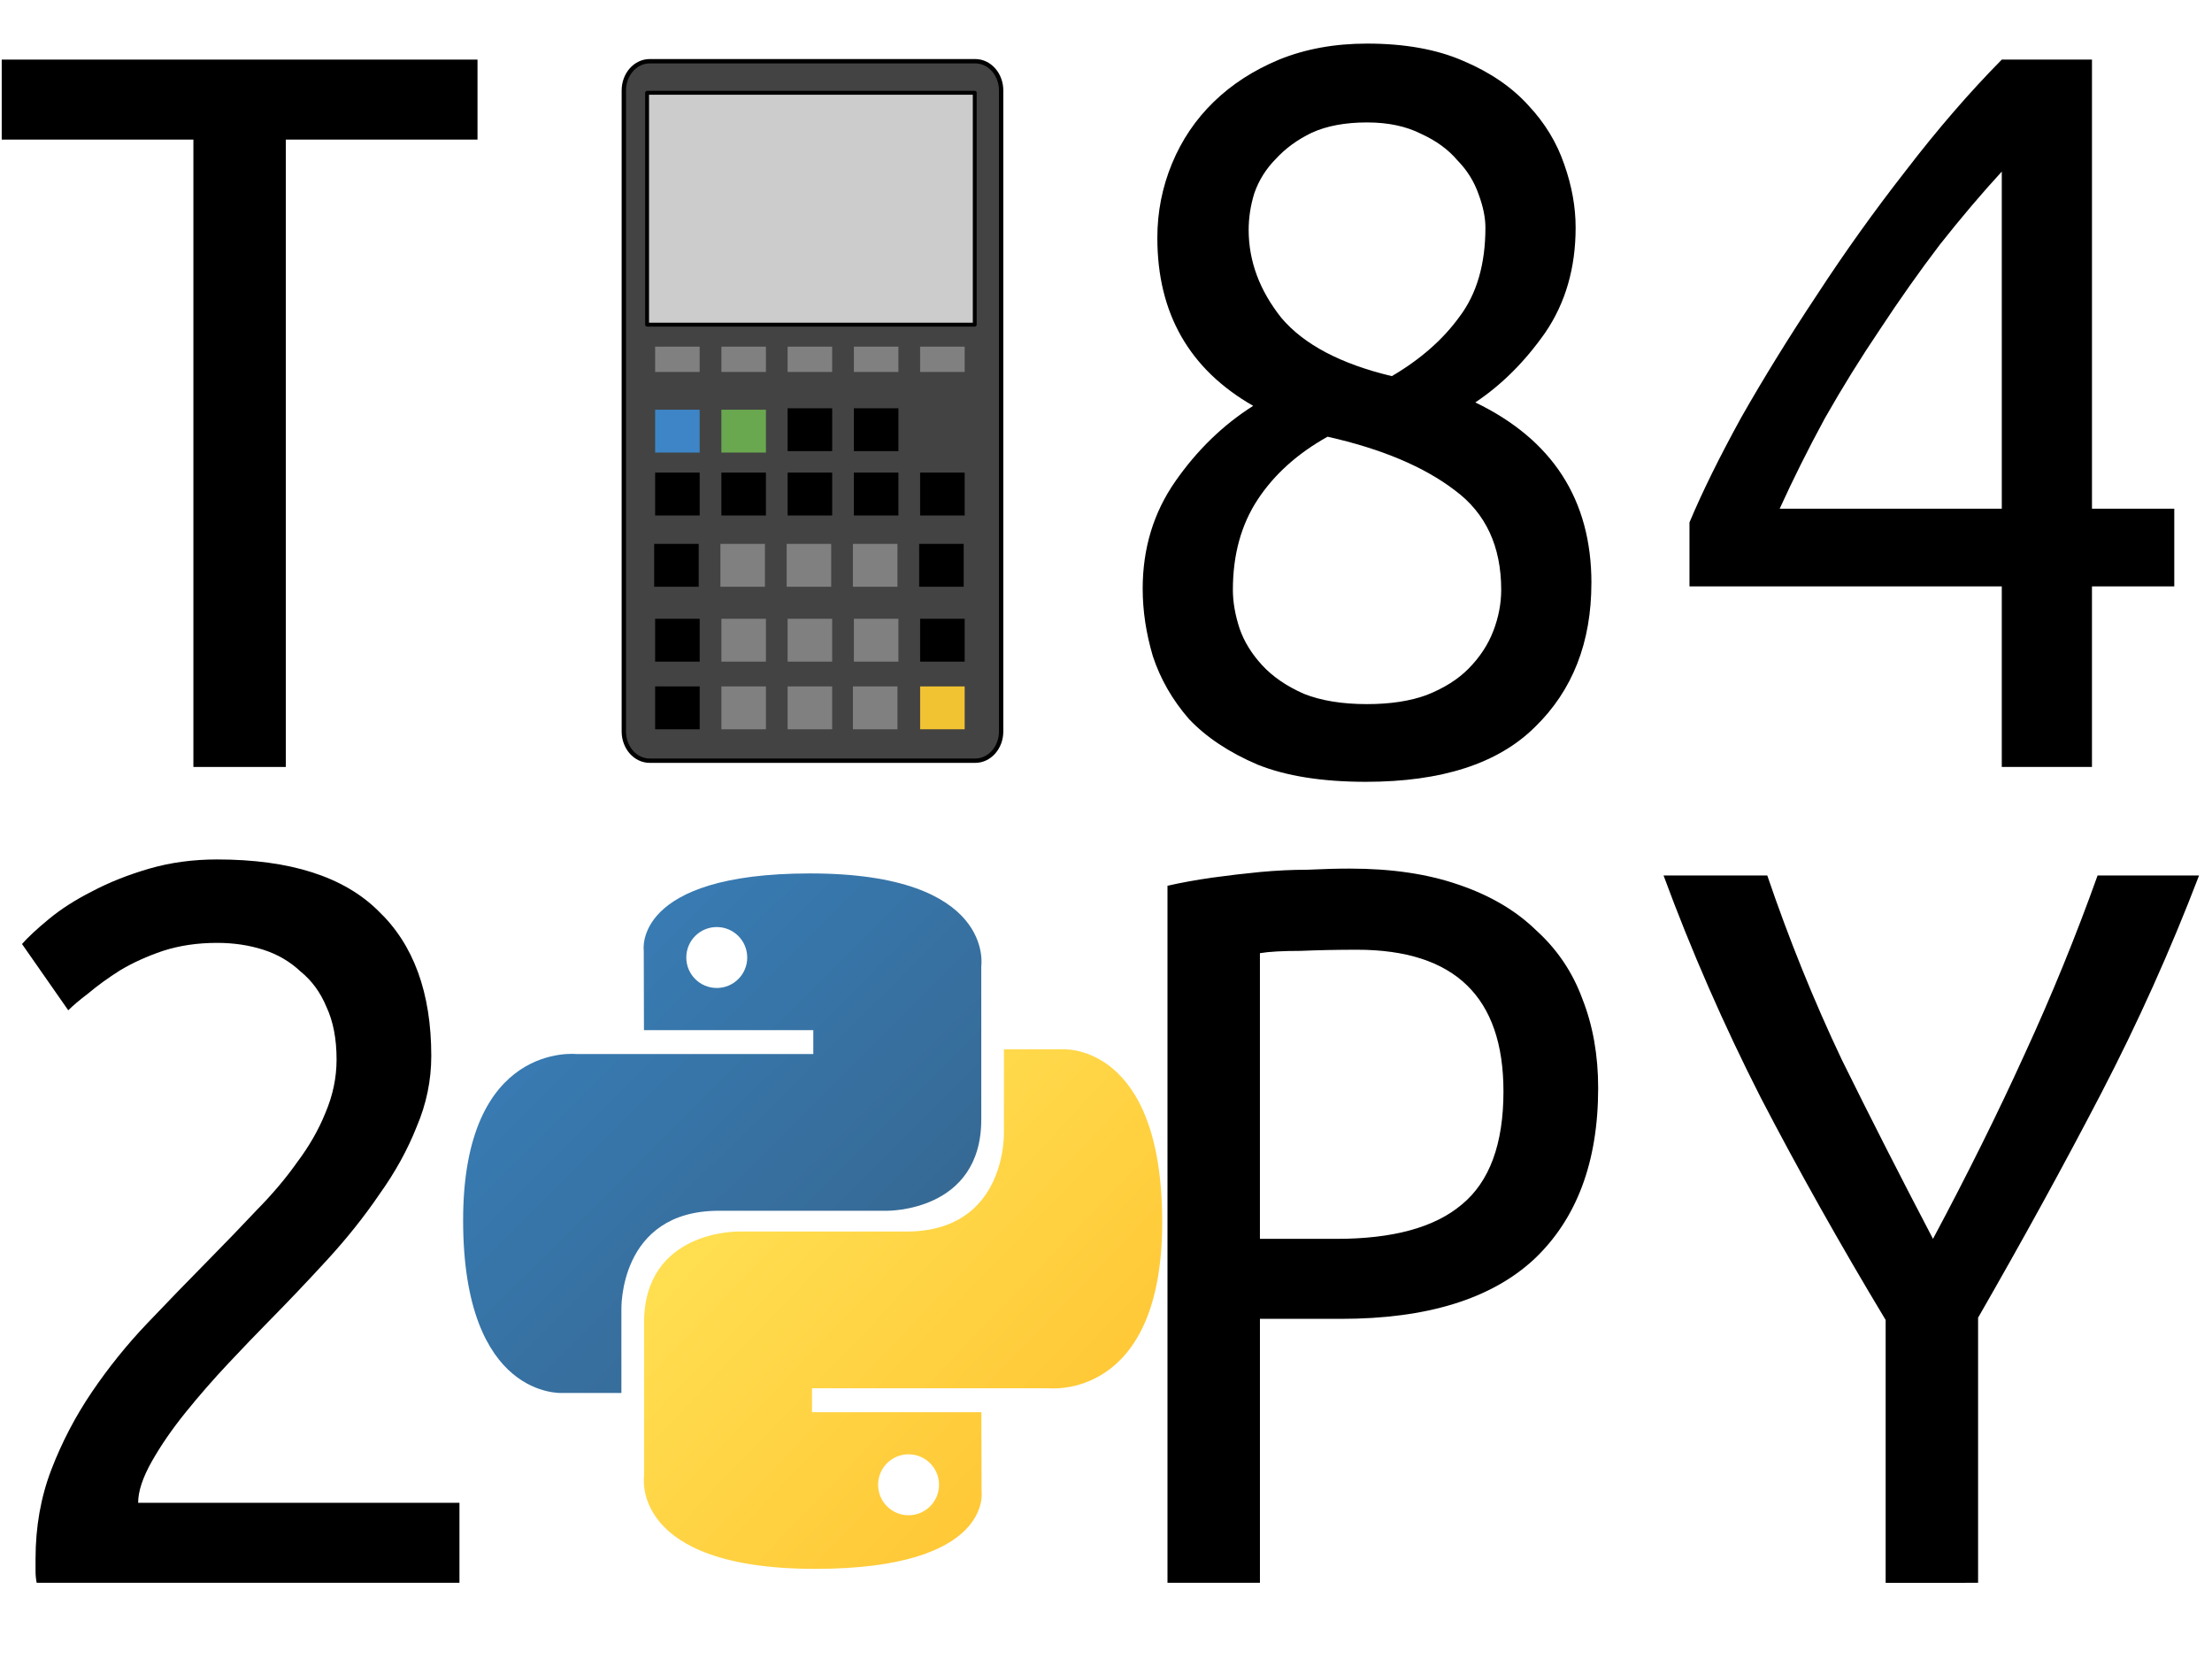
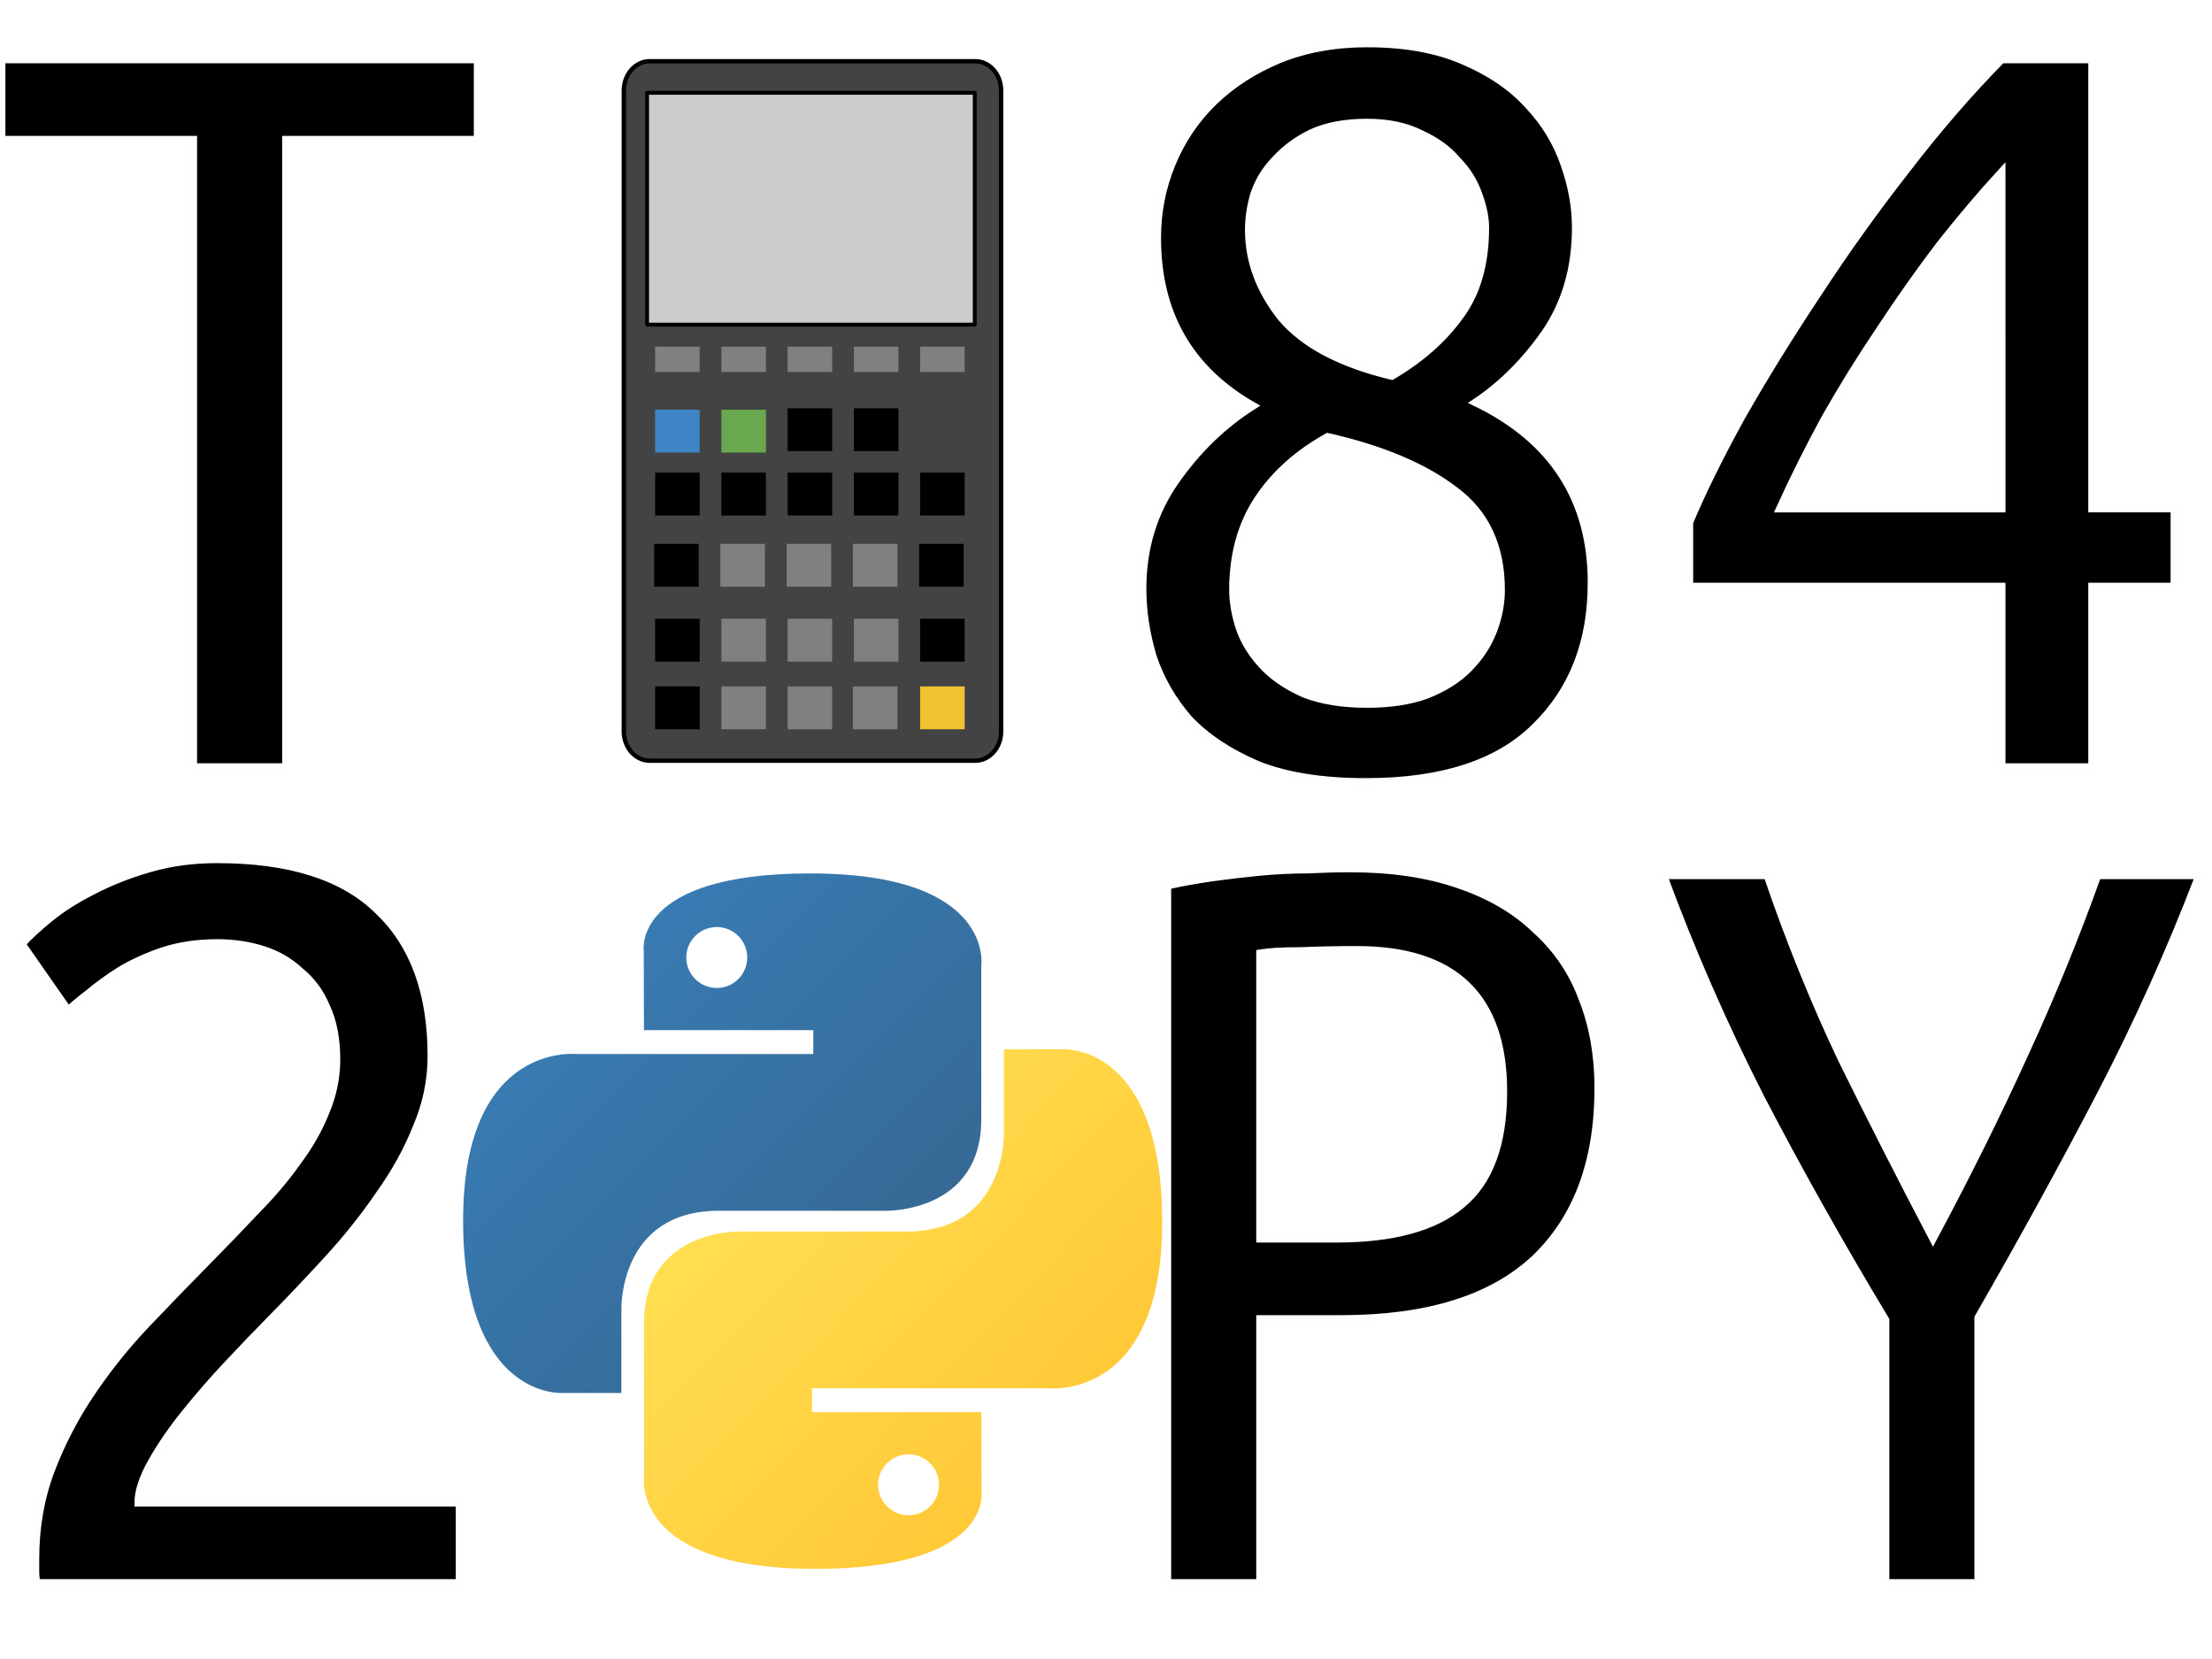
<svg xmlns="http://www.w3.org/2000/svg" xmlns:xlink="http://www.w3.org/1999/xlink" width="300mm" height="225mm" viewBox="0 0 300 225" version="1.1" id="svg84">
  <defs id="defs81">
    <linearGradient id="linearGradient11301">
      <stop id="stop11303" offset="0" style="stop-color:#ffe052;stop-opacity:1" />
      <stop id="stop11305" offset="1" style="stop-color:#ffc331;stop-opacity:1" />
    </linearGradient>
    <linearGradient gradientUnits="userSpaceOnUse" y2="168.101" x2="147.777" y1="111.921" x1="89.137" id="linearGradient11307" xlink:href="#linearGradient11301" />
    <linearGradient id="linearGradient9515">
      <stop id="stop9517" offset="0" style="stop-color:#387eb8;stop-opacity:1" />
      <stop id="stop9519" offset="1" style="stop-color:#366994;stop-opacity:1" />
    </linearGradient>
    <linearGradient gradientUnits="userSpaceOnUse" y2="131.853" x2="110.149" y1="77.07" x1="55.549" id="linearGradient9521" xlink:href="#linearGradient9515" />
  </defs>
  <g id="layer1">
-     <path d="M 64.761,8.082 V 18.931 H 38.766 v 85.087 H 26.228 V 18.931 H 0.234 V 8.082 Z" id="path28000" style="font-size:153.942px;line-height:1.25;font-family:'Ubuntu Mono';-inkscape-font-specification:'Ubuntu Mono';stroke-width:0.385" />
-     <path d="m 215.831,79.065 q 0,12.089 -7.645,19.528 -7.492,7.439 -22.936,7.439 -8.869,0 -14.679,-2.325 -5.81,-2.48 -9.327,-6.199 -3.364,-3.875 -4.893,-8.524 -1.376,-4.65 -1.376,-9.144 0,-8.214 4.434,-14.569 4.434,-6.354 10.551,-10.229 -12.997,-7.439 -12.997,-22.783 0,-5.269 1.988,-10.074 1.988,-4.805 5.658,-8.369 3.67,-3.565 8.869,-5.734 5.352,-2.17 11.927,-2.17 7.645,0 12.997,2.325 5.505,2.325 8.869,6.044 3.364,3.565 4.893,8.059 1.529,4.34 1.529,8.524 0,8.214 -4.128,14.259 -4.128,5.889 -9.48,9.454 15.749,7.594 15.749,24.488 z m -48.624,0.93 q 0,2.48 0.917,5.269 0.917,2.635 3.058,4.96 2.141,2.325 5.658,3.875 3.517,1.395 8.563,1.395 4.74,0 8.104,-1.24 3.517,-1.395 5.658,-3.565 2.294,-2.325 3.364,-5.114 1.07,-2.79 1.07,-5.579 0,-8.834 -6.269,-13.484 -6.269,-4.805 -17.278,-7.284 -6.116,3.41 -9.48,8.524 -3.364,5.114 -3.364,12.244 z m 34.251,-49.13 q 0,-2.015 -0.917,-4.495 -0.917,-2.635 -2.905,-4.65 -1.835,-2.17 -4.893,-3.565 -3.058,-1.55 -7.34,-1.55 -4.434,0 -7.492,1.395 -2.905,1.395 -4.893,3.565 -1.988,2.015 -2.905,4.65 -0.765,2.48 -0.765,4.96 0,6.354 4.434,11.934 4.587,5.424 14.985,7.904 5.81,-3.41 9.174,-8.059 3.517,-4.65 3.517,-12.089 z" id="path28002" style="font-size:153.942px;line-height:1.25;font-family:'Ubuntu Mono';-inkscape-font-specification:'Ubuntu Mono';stroke-width:0.385" />
-     <path d="m 229.134,70.851 q 2.599,-6.199 7.034,-14.259 4.587,-8.059 10.245,-16.583 5.658,-8.679 12.08,-16.893 6.422,-8.369 12.997,-15.034 h 12.232 V 68.991 h 11.162 v 10.539 H 283.721 V 104.017 H 271.489 V 79.53 h -42.355 z m 42.355,-47.58 q -4.128,4.495 -8.41,9.919 -4.128,5.424 -8.104,11.469 -3.976,5.889 -7.492,12.089 -3.364,6.199 -6.116,12.244 h 30.123 z" id="path28004" style="font-size:153.942px;line-height:1.25;font-family:'Ubuntu Mono';-inkscape-font-specification:'Ubuntu Mono';stroke-width:0.385" />
-     <path d="m 58.491,143.221 q 0,4.96 -1.988,9.609 -1.835,4.65 -5.046,9.144 -3.058,4.495 -7.034,8.834 -3.976,4.34 -8.104,8.524 -2.294,2.325 -5.352,5.579 -3.058,3.255 -5.81,6.664 -2.752,3.41 -4.587,6.664 -1.835,3.255 -1.835,5.579 h 43.578 v 10.849 H 4.974 q -0.153,-0.775 -0.153,-1.55 0,-0.93 0,-1.705 0,-6.509 2.141,-12.089 2.141,-5.579 5.505,-10.539 3.364,-4.96 7.492,-9.299 4.281,-4.495 8.41,-8.679 3.364,-3.41 6.422,-6.664 3.211,-3.255 5.505,-6.509 2.446,-3.255 3.823,-6.664 1.529,-3.565 1.529,-7.284 0,-4.185 -1.376,-7.129 -1.223,-2.945 -3.517,-4.805 -2.141,-2.015 -5.046,-2.945 -2.905,-0.93 -6.269,-0.93 -3.976,0 -7.339,1.085 -3.211,1.085 -5.81,2.635 -2.446,1.55 -4.281,3.1 -1.835,1.395 -2.752,2.325 L 2.986,128.032 q 1.223,-1.395 3.67,-3.41 2.446,-2.015 5.81,-3.72 3.517,-1.86 7.798,-3.1 4.281,-1.24 9.174,-1.24 14.832,0 21.866,6.974 7.187,6.819 7.187,19.683 z" id="path28006" style="font-size:153.942px;line-height:1.25;font-family:'Ubuntu Mono';-inkscape-font-specification:'Ubuntu Mono';stroke-width:0.385" />
-     <path d="m 183.109,117.803 q 8.41,0 14.679,2.17 6.422,2.17 10.551,6.199 4.281,3.875 6.269,9.299 2.141,5.424 2.141,12.089 0,15.034 -8.716,23.248 -8.716,8.059 -26.147,8.059 h -11.009 v 35.801 h -12.538 v -94.541 q 2.752,-0.62 5.963,-1.085 3.364,-0.465 6.575,-0.775 3.364,-0.31 6.422,-0.31 3.211,-0.155 5.81,-0.155 z m 0.917,11.004 q -3.976,0 -7.645,0.155 -3.67,0 -5.505,0.31 v 38.746 h 10.398 q 11.468,0 16.973,-4.65 5.658,-4.65 5.658,-15.344 0,-19.218 -19.878,-19.218 z" id="path28008" style="font-size:153.942px;line-height:1.25;font-family:'Ubuntu Mono';-inkscape-font-specification:'Ubuntu Mono';stroke-width:0.385" />
-     <path d="m 255.739,214.669 v -35.647 q -9.327,-15.498 -16.973,-30.222 -7.492,-14.724 -13.15,-30.067 h 14.067 q 4.434,13.019 10.092,24.953 5.81,11.779 12.385,24.333 7.034,-13.174 12.385,-24.953 5.505,-11.934 9.939,-24.333 h 13.762 q -5.81,15.189 -13.303,29.602 -7.492,14.414 -16.667,30.377 v 35.956 z" id="path28010" style="font-size:153.942px;line-height:1.25;font-family:'Ubuntu Mono';-inkscape-font-specification:'Ubuntu Mono';stroke-width:0.385" />
+     <path d="M 64.761,8.082 V 18.931 H 38.766 v 85.087 H 26.228 V 18.931 H 0.234 V 8.082 Z" id="path28000" style="font-size:153.942px;line-height:1.25;font-family:'Ubuntu Mono';-inkscape-font-specification:'Ubuntu Mono';stroke-width:1;stroke:#fefefe;stroke-miterlimit:4;stroke-dasharray:none" />
+     <path d="m 215.831,79.065 q 0,12.089 -7.645,19.528 -7.492,7.439 -22.936,7.439 -8.869,0 -14.679,-2.325 -5.81,-2.48 -9.327,-6.199 -3.364,-3.875 -4.893,-8.524 -1.376,-4.65 -1.376,-9.144 0,-8.214 4.434,-14.569 4.434,-6.354 10.551,-10.229 -12.997,-7.439 -12.997,-22.783 0,-5.269 1.988,-10.074 1.988,-4.805 5.658,-8.369 3.67,-3.565 8.869,-5.734 5.352,-2.17 11.927,-2.17 7.645,0 12.997,2.325 5.505,2.325 8.869,6.044 3.364,3.565 4.893,8.059 1.529,4.34 1.529,8.524 0,8.214 -4.128,14.259 -4.128,5.889 -9.48,9.454 15.749,7.594 15.749,24.488 z m -48.624,0.93 q 0,2.48 0.917,5.269 0.917,2.635 3.058,4.96 2.141,2.325 5.658,3.875 3.517,1.395 8.563,1.395 4.74,0 8.104,-1.24 3.517,-1.395 5.658,-3.565 2.294,-2.325 3.364,-5.114 1.07,-2.79 1.07,-5.579 0,-8.834 -6.269,-13.484 -6.269,-4.805 -17.278,-7.284 -6.116,3.41 -9.48,8.524 -3.364,5.114 -3.364,12.244 z m 34.251,-49.13 q 0,-2.015 -0.917,-4.495 -0.917,-2.635 -2.905,-4.65 -1.835,-2.17 -4.893,-3.565 -3.058,-1.55 -7.34,-1.55 -4.434,0 -7.492,1.395 -2.905,1.395 -4.893,3.565 -1.988,2.015 -2.905,4.65 -0.765,2.48 -0.765,4.96 0,6.354 4.434,11.934 4.587,5.424 14.985,7.904 5.81,-3.41 9.174,-8.059 3.517,-4.65 3.517,-12.089 z" id="path28002" style="font-size:153.942px;line-height:1.25;font-family:'Ubuntu Mono';-inkscape-font-specification:'Ubuntu Mono';stroke-width:1;stroke:#fefefe;stroke-miterlimit:4;stroke-dasharray:none" />
+     <path d="m 229.134,70.851 q 2.599,-6.199 7.034,-14.259 4.587,-8.059 10.245,-16.583 5.658,-8.679 12.08,-16.893 6.422,-8.369 12.997,-15.034 h 12.232 V 68.991 h 11.162 v 10.539 H 283.721 V 104.017 H 271.489 V 79.53 h -42.355 z m 42.355,-47.58 q -4.128,4.495 -8.41,9.919 -4.128,5.424 -8.104,11.469 -3.976,5.889 -7.492,12.089 -3.364,6.199 -6.116,12.244 h 30.123 z" id="path28004" style="font-size:153.942px;line-height:1.25;font-family:'Ubuntu Mono';-inkscape-font-specification:'Ubuntu Mono';stroke-width:1;stroke:#fefefe;stroke-miterlimit:4;stroke-dasharray:none" />
+     <path d="m 58.491,143.221 q 0,4.96 -1.988,9.609 -1.835,4.65 -5.046,9.144 -3.058,4.495 -7.034,8.834 -3.976,4.34 -8.104,8.524 -2.294,2.325 -5.352,5.579 -3.058,3.255 -5.81,6.664 -2.752,3.41 -4.587,6.664 -1.835,3.255 -1.835,5.579 h 43.578 v 10.849 H 4.974 q -0.153,-0.775 -0.153,-1.55 0,-0.93 0,-1.705 0,-6.509 2.141,-12.089 2.141,-5.579 5.505,-10.539 3.364,-4.96 7.492,-9.299 4.281,-4.495 8.41,-8.679 3.364,-3.41 6.422,-6.664 3.211,-3.255 5.505,-6.509 2.446,-3.255 3.823,-6.664 1.529,-3.565 1.529,-7.284 0,-4.185 -1.376,-7.129 -1.223,-2.945 -3.517,-4.805 -2.141,-2.015 -5.046,-2.945 -2.905,-0.93 -6.269,-0.93 -3.976,0 -7.339,1.085 -3.211,1.085 -5.81,2.635 -2.446,1.55 -4.281,3.1 -1.835,1.395 -2.752,2.325 L 2.986,128.032 q 1.223,-1.395 3.67,-3.41 2.446,-2.015 5.81,-3.72 3.517,-1.86 7.798,-3.1 4.281,-1.24 9.174,-1.24 14.832,0 21.866,6.974 7.187,6.819 7.187,19.683 z" id="path28006" style="font-size:153.942px;line-height:1.25;font-family:'Ubuntu Mono';-inkscape-font-specification:'Ubuntu Mono';stroke-width:1;stroke:#fefefe;stroke-miterlimit:4;stroke-dasharray:none" />
+     <path d="m 183.109,117.803 q 8.41,0 14.679,2.17 6.422,2.17 10.551,6.199 4.281,3.875 6.269,9.299 2.141,5.424 2.141,12.089 0,15.034 -8.716,23.248 -8.716,8.059 -26.147,8.059 h -11.009 v 35.801 h -12.538 v -94.541 q 2.752,-0.62 5.963,-1.085 3.364,-0.465 6.575,-0.775 3.364,-0.31 6.422,-0.31 3.211,-0.155 5.81,-0.155 z m 0.917,11.004 q -3.976,0 -7.645,0.155 -3.67,0 -5.505,0.31 v 38.746 h 10.398 q 11.468,0 16.973,-4.65 5.658,-4.65 5.658,-15.344 0,-19.218 -19.878,-19.218 z" id="path28008" style="font-size:153.942px;line-height:1.25;font-family:'Ubuntu Mono';-inkscape-font-specification:'Ubuntu Mono';stroke-width:1;stroke:#fefefe;stroke-miterlimit:4;stroke-dasharray:none" />
+     <path d="m 255.739,214.669 v -35.647 q -9.327,-15.498 -16.973,-30.222 -7.492,-14.724 -13.15,-30.067 h 14.067 q 4.434,13.019 10.092,24.953 5.81,11.779 12.385,24.333 7.034,-13.174 12.385,-24.953 5.505,-11.934 9.939,-24.333 h 13.762 q -5.81,15.189 -13.303,29.602 -7.492,14.414 -16.667,30.377 v 35.956 z" id="path28010" style="font-size:153.942px;line-height:1.25;font-family:'Ubuntu Mono';-inkscape-font-specification:'Ubuntu Mono';stroke-width:1;stroke:#fefefe;stroke-miterlimit:4;stroke-dasharray:none" />
    <g style="fill:none;stroke:none;stroke-linecap:square;stroke-miterlimit:10" id="g9499" transform="matrix(0.1570993,0,0,0.1570993,82.32254,6.428337)">
      <g clip-path="url(#p.0)" id="g284">
        <path fill="#000000" fill-opacity="0" d="M 0,0 H 355.113 V 631.719 H 0 Z" fill-rule="nonzero" id="path218" style="stroke-width:0.941" />
        <path fill="#434343" d="m 14.539,37.151 v 0 c 0,-13.924 10.001,-25.212 22.338,-25.212 H 317.92 c 5.924,0 11.606,2.656 15.795,7.384 4.189,4.728 6.543,11.141 6.543,17.827 V 590.571 c 0,13.924 -10.001,25.211 -22.338,25.211 H 36.877 c -12.337,0 -22.338,-11.288 -22.338,-25.211 z" fill-rule="nonzero" id="path220" style="stroke-width:0.941" />
        <path fill="#000000" d="m 213.136,258.343 h 38.452 v 21.839 h -38.452 z" fill-rule="nonzero" id="path244-7-5-1" style="fill:#808080;stroke-width:0.723" />
        <path fill="#000000" d="m 270.329,258.343 h 38.452 v 21.839 H 270.329 Z" fill-rule="nonzero" id="path244-7-5-1-2" style="fill:#808080;stroke-width:0.723" />
        <path fill="#000000" d="m 155.944,258.343 h 38.452 v 21.839 h -38.452 z" fill-rule="nonzero" id="path244-7-5-9" style="fill:#808080;stroke-width:0.723" />
        <path stroke="#000000" stroke-width="3.765" stroke-linejoin="round" stroke-linecap="butt" d="m 14.539,37.151 v 0 c 0,-13.924 10.001,-25.212 22.338,-25.212 H 317.92 c 5.924,0 11.606,2.656 15.795,7.384 4.189,4.728 6.543,11.141 6.543,17.827 V 590.571 c 0,13.924 -10.001,25.211 -22.338,25.211 H 36.877 c -12.337,0 -22.338,-11.288 -22.338,-25.211 z" fill-rule="nonzero" id="path222" />
        <path fill="#cccccc" d="M 34.619,39.198 H 317.48 V 239.353 H 34.619 Z" fill-rule="nonzero" id="path224" style="stroke-width:0.835" />
        <path stroke="#000000" stroke-width="3.342" stroke-linejoin="round" stroke-linecap="butt" d="M 34.619,39.198 H 317.48 V 239.353 H 34.619 Z" fill-rule="nonzero" id="path226" />
        <path fill="#000000" d="m 41.56,367.085 h 38.452 v 36.999 H 41.56 Z" fill-rule="nonzero" id="path228" style="stroke-width:0.941" />
        <path fill="#000000" d="m 98.752,367.085 h 38.452 v 36.999 H 98.752 Z" fill-rule="nonzero" id="path230" style="stroke-width:0.941" />
        <path fill="#000000" d="m 155.944,367.085 h 38.452 v 36.999 h -38.452 z" fill-rule="nonzero" id="path232" style="stroke-width:0.941" />
        <path fill="#000000" d="m 213.136,367.085 h 38.452 v 36.999 h -38.452 z" fill-rule="nonzero" id="path234" style="stroke-width:0.941" />
        <path fill="#000000" d="m 270.329,367.085 h 38.452 v 36.999 H 270.329 Z" fill-rule="nonzero" id="path236" style="stroke-width:0.941" />
        <path fill="#f1c232" d="m 270.329,551.669 h 38.452 v 36.999 H 270.329 Z" fill-rule="nonzero" id="path238" style="stroke-width:0.941" />
        <path fill="#000000" d="m 155.944,311.544 h 38.452 v 36.999 h -38.452 z" fill-rule="nonzero" id="path240" style="stroke-width:0.941" />
        <path fill="#000000" d="M 40.722,428.611 H 79.174 v 36.999 H 40.722 Z" fill-rule="nonzero" id="path242" style="stroke-width:0.941" />
        <path fill="#000000" d="m 97.914,428.611 h 38.452 v 36.999 H 97.914 Z" fill-rule="nonzero" id="path244" style="fill:#808080;stroke-width:0.941" />
        <path fill="#000000" d="m 41.56,258.343 h 38.452 v 21.839 H 41.56 Z" fill-rule="nonzero" id="path244-7" style="fill:#808080;stroke-width:0.723" />
        <path fill="#000000" d="m 98.752,258.343 h 38.452 v 21.839 H 98.752 Z" fill-rule="nonzero" id="path244-7-5" style="fill:#808080;stroke-width:0.723" />
        <path fill="#000000" d="m 155.106,428.611 h 38.452 v 36.999 h -38.452 z" fill-rule="nonzero" id="path246" style="fill:#808080;stroke-width:0.941" />
        <path fill="#000000" d="m 212.298,428.611 h 38.452 v 36.999 h -38.452 z" fill-rule="nonzero" id="path248" style="fill:#808080;stroke-width:0.941" />
        <path fill="#000000" d="m 269.49,428.611 h 38.452 v 36.999 h -38.452 z" fill-rule="nonzero" id="path250" style="stroke-width:0.941" />
        <path fill="#000000" d="m 41.56,493.269 h 38.452 v 36.999 H 41.56 Z" fill-rule="nonzero" id="path252" style="stroke-width:0.941" />
        <path fill="#000000" d="m 98.752,493.269 h 38.452 v 36.999 H 98.752 Z" fill-rule="nonzero" id="path254" style="fill:#808080;stroke-width:0.941" />
        <path fill="#000000" d="m 155.944,493.269 h 38.452 v 36.999 h -38.452 z" fill-rule="nonzero" id="path256" style="fill:#808080;stroke-width:0.941" />
        <path fill="#000000" d="m 155.944,551.669 h 38.452 v 36.999 h -38.452 z" fill-rule="nonzero" id="path256-3" style="fill:#808080;stroke-width:0.941" />
        <path fill="#000000" d="m 98.752,551.669 h 38.452 v 36.999 H 98.752 Z" fill-rule="nonzero" id="path256-6" style="fill:#808080;stroke-width:0.941" />
        <path fill="#000000" d="m 213.136,493.269 h 38.452 v 36.999 h -38.452 z" fill-rule="nonzero" id="path258" style="fill:#808080;stroke-width:0.941" />
        <path fill="#000000" d="m 270.329,493.269 h 38.452 v 36.999 H 270.329 Z" fill-rule="nonzero" id="path260" style="stroke-width:0.941" />
        <path fill="#6aa84f" d="m 98.752,312.782 h 38.452 v 36.999 H 98.752 Z" fill-rule="nonzero" id="path262" style="stroke-width:0.941" />
        <path fill="#3d85c6" d="m 41.56,312.782 h 38.452 v 36.999 H 41.56 Z" fill-rule="nonzero" id="path264" style="stroke-width:0.941" />
        <path fill="#000000" d="m 41.56,551.669 h 38.452 v 36.999 H 41.56 Z" fill-rule="nonzero" id="path266" style="stroke-width:0.941" />
        <path fill="#000000" d="m 212.304,551.669 h 38.452 v 36.999 h -38.452 z" fill-rule="nonzero" id="path268" style="fill:#808080;stroke-width:0.941" />
        <path fill="#000000" d="M 213.136,311.544 H 251.588 V 348.543 H 213.136 Z" fill-rule="nonzero" id="path270" style="stroke-width:0.941" />
        <path fill="#000000" fill-opacity="0" d="M 34.666,248.343 H 317.434" fill-rule="nonzero" id="path272" style="stroke-width:0.941" />
        <path fill="#000000" fill-opacity="0" d="m 101.713,38.667 0.833,253.896" fill-rule="nonzero" id="path276" style="stroke-width:0.941" />
        <path fill="#000000" fill-opacity="0" d="m 34.469,153.266 c 2.381,6.472 7.369,26.284 14.283,38.834 6.914,12.55 16.399,27.484 27.2,36.468 10.8,8.984 21.666,15.188 37.602,17.435 15.936,2.247 38.463,1.859 58.014,-3.953 19.55,-5.812 44.589,-19.421 59.288,-30.916 14.698,-11.495 21.919,-21.935 28.903,-38.054 6.983,-16.119 10.432,-41.484 12.997,-58.661 2.566,-17.176 1.998,-31.846 2.398,-44.398 0.4,-12.552 0,-25.764 0,-30.916" fill-rule="nonzero" id="path280" style="stroke-width:0.941" />
      </g>
    </g>
    <g id="g1894" transform="matrix(0.8586352,0,0,0.8586352,24.2259,60.52645)">
      <path style="color:#000000;display:inline;overflow:visible;visibility:visible;opacity:1;fill:url(#linearGradient9521);fill-opacity:1;fill-rule:nonzero;stroke:none;stroke-width:1;stroke-linecap:butt;stroke-linejoin:miter;stroke-miterlimit:4;stroke-dasharray:none;stroke-dashoffset:0;stroke-opacity:1;marker:none;marker-start:none;marker-mid:none;marker-end:none" d="M 99.75,67.469 C 71.718,67.469 73.469,79.625 73.469,79.625 L 73.5,92.219 h 26.75 V 96 H 62.875 c 0,0 -17.938,-2.034 -17.938,26.25 -2e-6,28.284 15.656,27.281 15.656,27.281 h 9.344 v -13.125 c 0,0 -0.504,-15.656 15.406,-15.656 15.91,0 26.531,0 26.531,0 0,0 14.906,0.241 14.906,-14.406 0,-14.647 0,-24.219 0,-24.219 0,-2e-6 2.263,-14.656 -27.031,-14.656 z M 85,75.938 c 2.661,-2e-6 4.812,2.151 4.812,4.812 2e-6,2.661 -2.151,4.812 -4.812,4.812 -2.661,2e-6 -4.812,-2.151 -4.812,-4.812 -2e-6,-2.661 2.151,-4.812 4.812,-4.812 z" id="path8615" />
      <path id="path8620" d="m 100.546,177.315 c 28.032,0 26.281,-12.156 26.281,-12.156 l -0.031,-12.594 h -26.75 v -3.781 h 37.375 c 0,0 17.938,2.034 17.938,-26.25 10e-6,-28.284 -15.656,-27.281 -15.656,-27.281 h -9.344 v 13.125 c 0,0 0.504,15.656 -15.406,15.656 -15.91,0 -26.531,0 -26.531,0 0,0 -14.906,-0.241 -14.906,14.406 0,14.647 0,24.219 0,24.219 0,0 -2.263,14.656 27.031,14.656 z m 14.75,-8.469 c -2.661,0 -4.812,-2.151 -4.812,-4.812 0,-2.661 2.151,-4.812 4.812,-4.812 2.661,0 4.812,2.151 4.812,4.812 1e-5,2.661 -2.151,4.812 -4.812,4.812 z" style="color:#000000;display:inline;overflow:visible;visibility:visible;opacity:1;fill:url(#linearGradient11307);fill-opacity:1;fill-rule:nonzero;stroke:none;stroke-width:1;stroke-linecap:butt;stroke-linejoin:miter;stroke-miterlimit:4;stroke-dasharray:none;stroke-dashoffset:0;stroke-opacity:1;marker:none;marker-start:none;marker-mid:none;marker-end:none" />
    </g>
  </g>
</svg>
